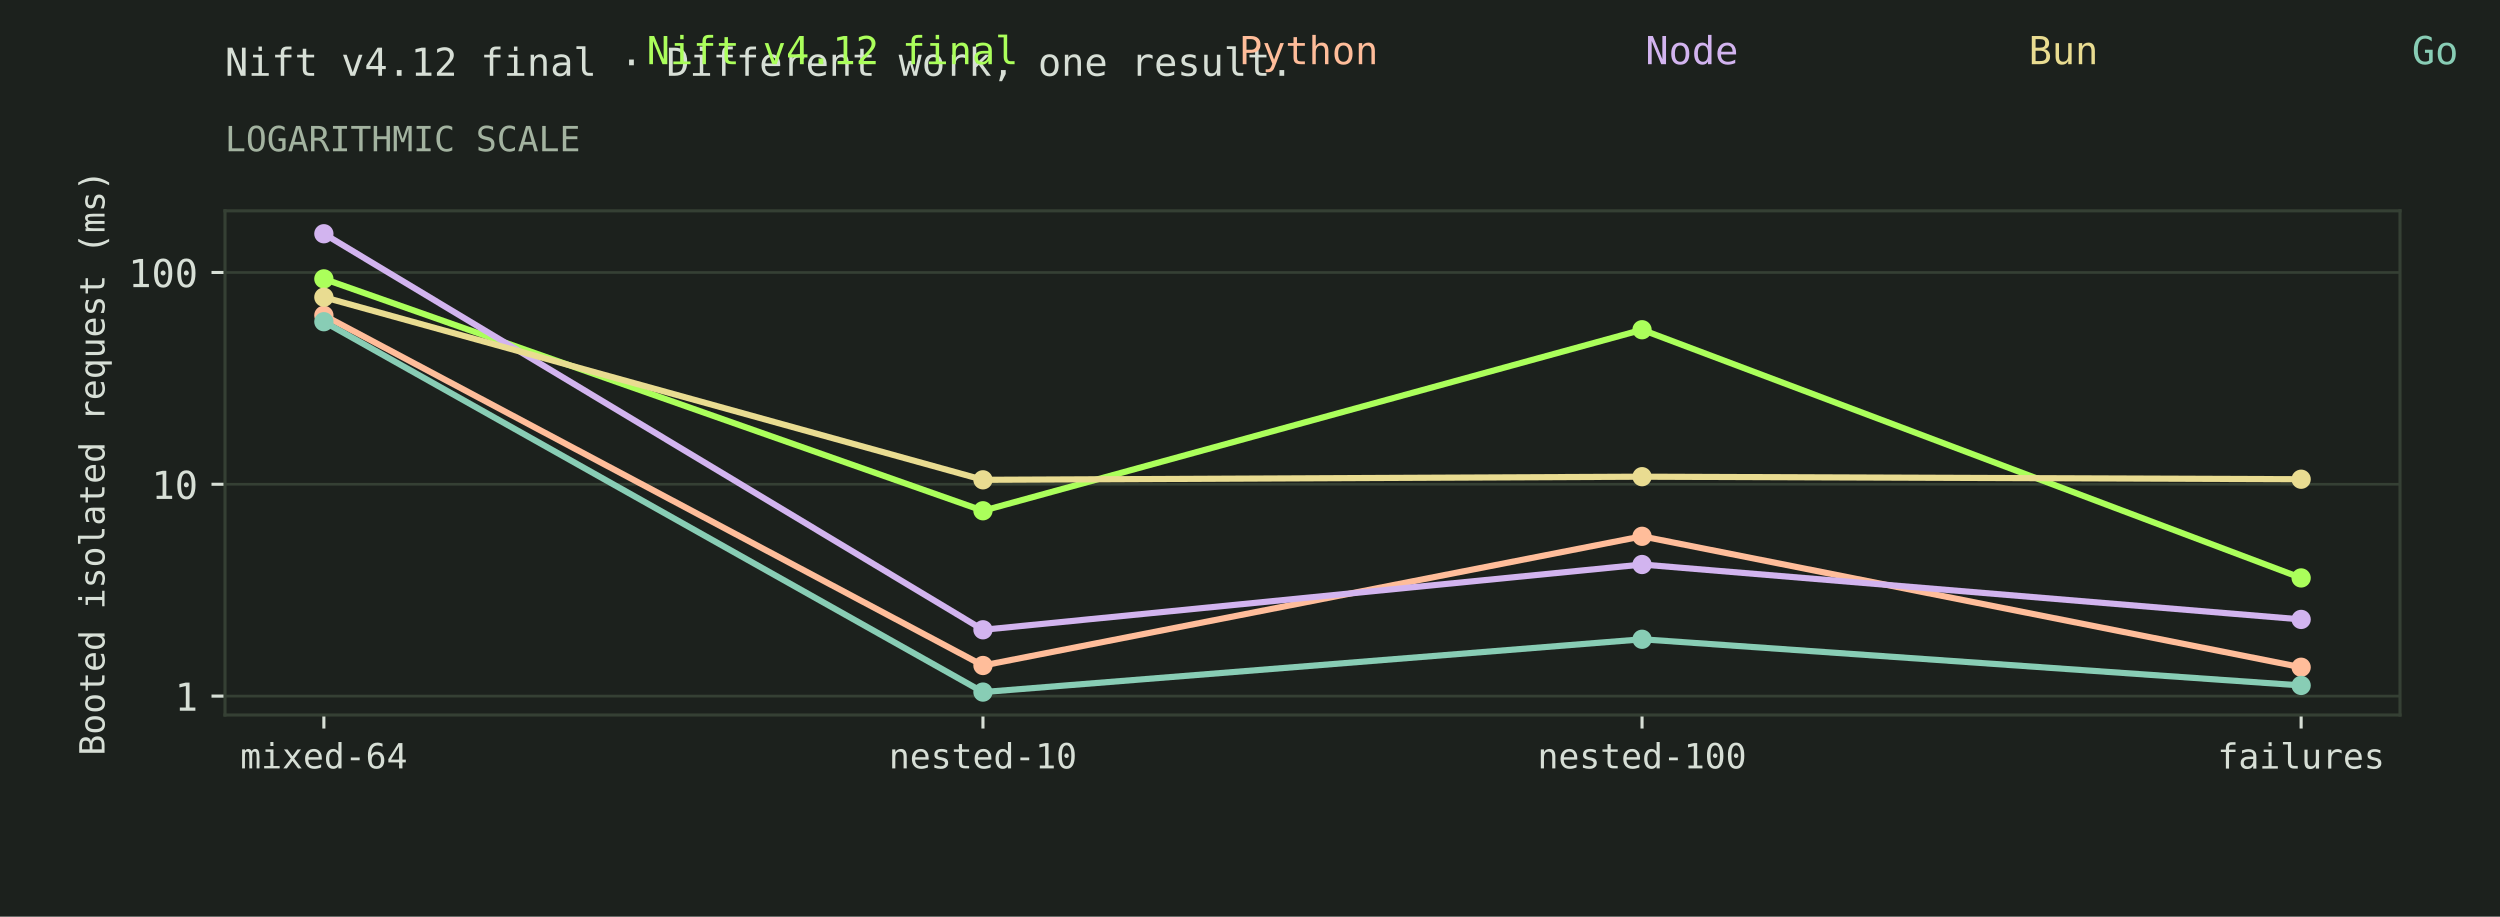
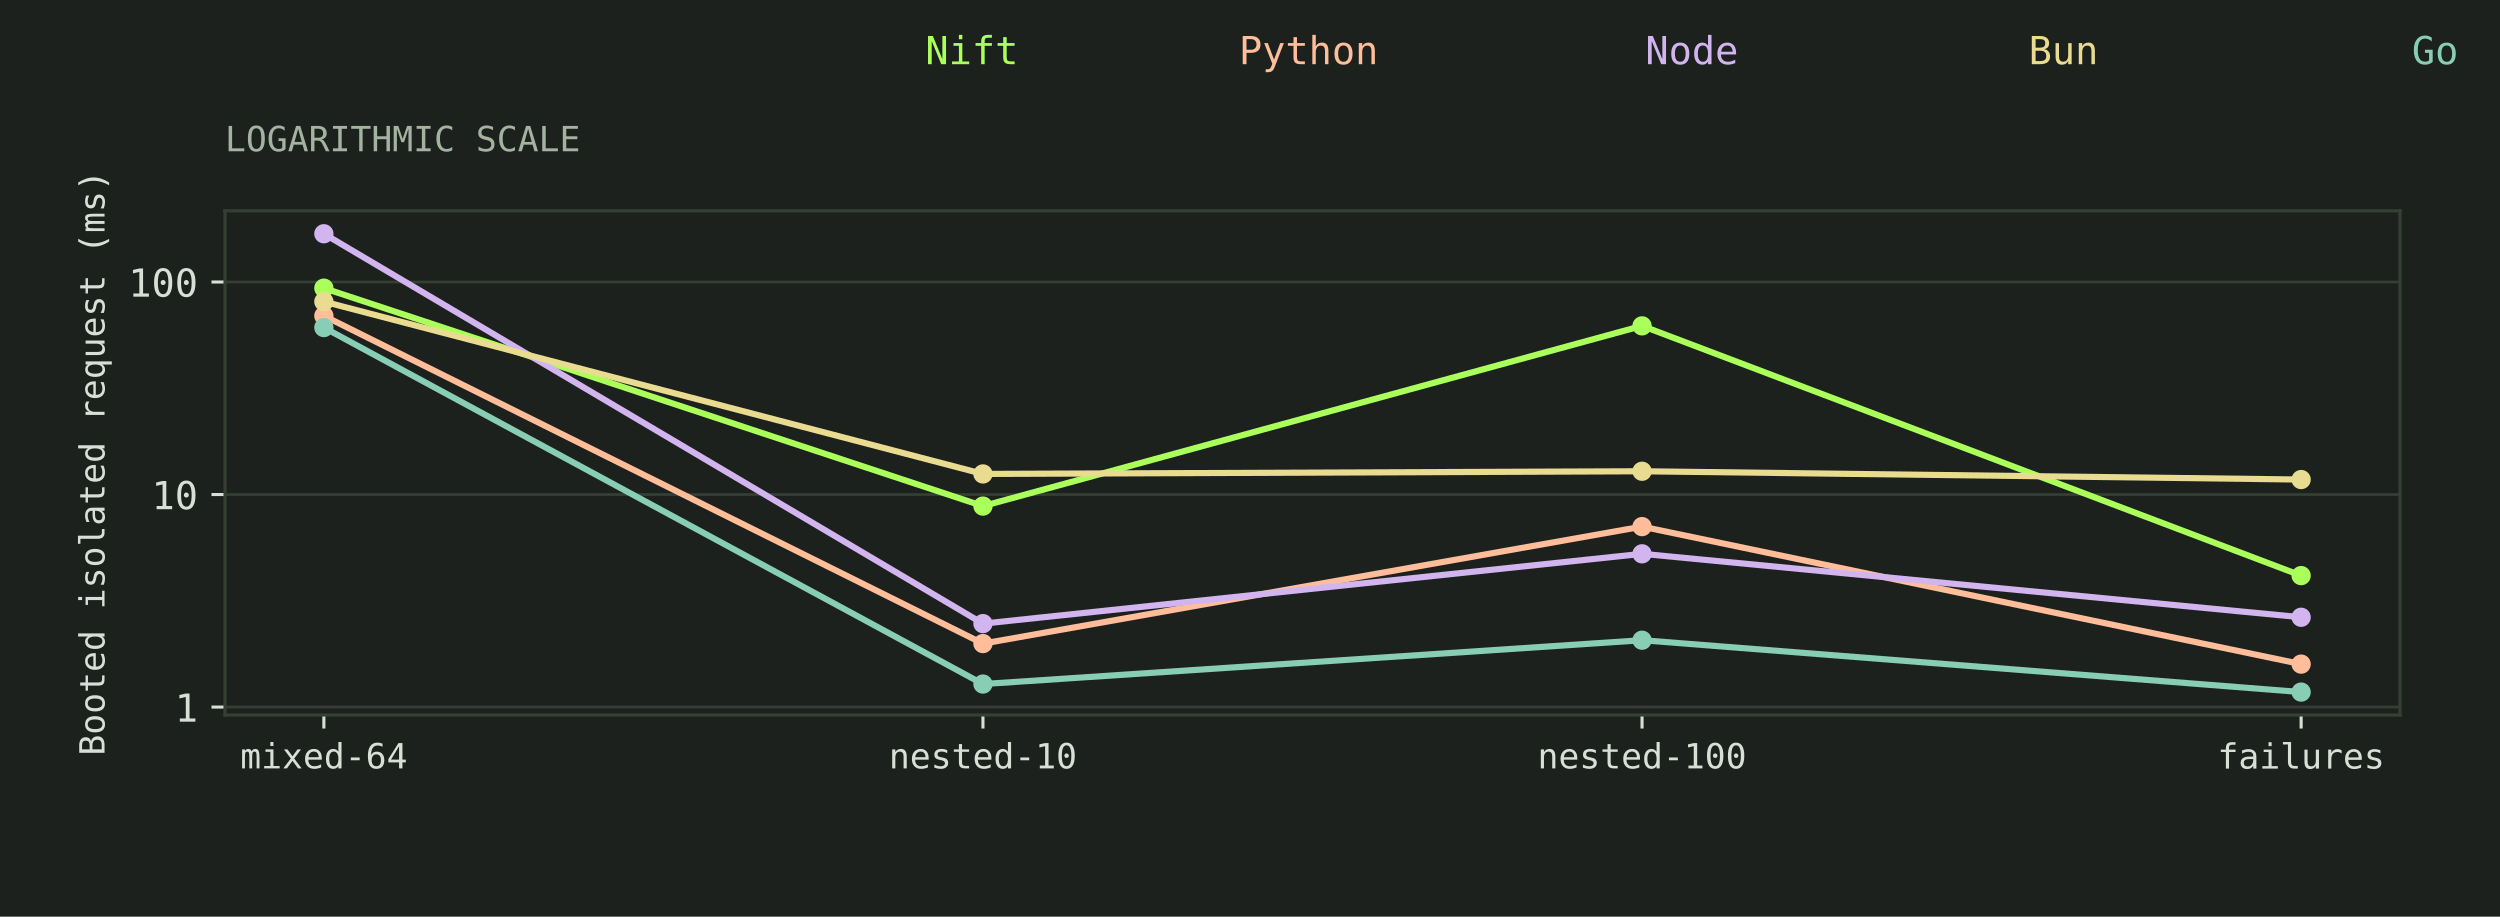
<svg xmlns="http://www.w3.org/2000/svg" xmlns:xlink="http://www.w3.org/1999/xlink" width="648pt" height="237.6pt" viewBox="0 0 648 237.6" version="1.1">
  <defs>
    <style type="text/css">*{stroke-linejoin: round; stroke-linecap: butt}</style>
    <style> .c0{fill: #1c211d} .c1{stroke: #d7dfd6; stroke-width: 0.8} .c2{fill: #d7dfd6; stroke: #d7dfd6; stroke-width: 0.8} .c3{font-size: 9px; font-family: 'DejaVu Sans Mono'; text-anchor: middle; fill: #d7dfd6} .c4{fill: none; stroke: #354034; stroke-width: 0.7; stroke-linecap: square} .c5{font-size: 10px; font-family: 'DejaVu Sans Mono'; text-anchor: end; fill: #d7dfd6} .c6{fill: #abff5b; stroke: #abff5b} .c7{fill: #ffbd9a; stroke: #ffbd9a} .c8{fill: #d2b4ef; stroke: #d2b4ef} .c9{fill: #e9dc91; stroke: #e9dc91} .c10{fill: #88cdb5; stroke: #88cdb5} .c11{fill: none; stroke: #354034; stroke-width: 0.8; stroke-linejoin: miter; stroke-linecap: square}</style>
  </defs>
  <g id="figure_1">
    <g id="patch_1">
      <path d="M 0 237.6  L 648 237.6  L 648 0  L 0 0  z " class="c0" />
    </g>
    <g id="axes_1">
      <g id="patch_2">
        <path d="M 58.32 185.328  L 622.08 185.328  L 622.08 54.648  L 58.32 54.648  z " class="c0" />
      </g>
      <g id="matplotlib.axis_1">
        <g id="xtick_1">
          <g id="line2d_1">
            <defs>
-               <path id="m19d53266ea" d="M 0 0  L 0 3.5  " class="c1" />
+               <path id="meb49c0b95c" d="M 0 0  L 0 3.5  " class="c1" />
            </defs>
            <g>
-               <use xlink:href="#m19d53266ea" x="83.945" y="185.328" class="c2" />
+               <use xlink:href="#meb49c0b95c" x="83.945" y="185.328" class="c2" />
            </g>
          </g>
          <g id="text_1">
            <text class="c3" x="83.945" y="199.167" transform="rotate(-0 83.945 199.167)">mixed-64</text>
          </g>
        </g>
        <g id="xtick_2">
          <g id="line2d_2">
            <g>
-               <use xlink:href="#m19d53266ea" x="254.782" y="185.328" class="c2" />
+               <use xlink:href="#meb49c0b95c" x="254.782" y="185.328" class="c2" />
            </g>
          </g>
          <g id="text_2">
            <text class="c3" x="254.782" y="199.167" transform="rotate(-0 254.782 199.167)">nested-10</text>
          </g>
        </g>
        <g id="xtick_3">
          <g id="line2d_3">
            <g>
-               <use xlink:href="#m19d53266ea" x="425.618" y="185.328" class="c2" />
+               <use xlink:href="#meb49c0b95c" x="425.618" y="185.328" class="c2" />
            </g>
          </g>
          <g id="text_3">
            <text class="c3" x="425.618" y="199.167" transform="rotate(-0 425.618 199.167)">nested-100</text>
          </g>
        </g>
        <g id="xtick_4">
          <g id="line2d_4">
            <g>
-               <use xlink:href="#m19d53266ea" x="596.455" y="185.328" class="c2" />
+               <use xlink:href="#meb49c0b95c" x="596.455" y="185.328" class="c2" />
            </g>
          </g>
          <g id="text_4">
            <text class="c3" x="596.455" y="199.214" transform="rotate(-0 596.455 199.214)">failures</text>
          </g>
        </g>
      </g>
      <g id="matplotlib.axis_2">
        <g id="ytick_1">
          <g id="line2d_5">
-             <path d="M 58.32 180.43  L 622.08 180.43  " clip-path="url(#pc11fc28471)" class="c4" />
+             <path d="M 58.32 183.267  L 622.08 183.267  " clip-path="url(#p8eedefa2bb)" class="c4" />
          </g>
          <g id="line2d_6">
            <defs>
-               <path id="m4b478d1d67" d="M 0 0  L -3.5 0  " class="c1" />
+               <path id="m131011f9a1" d="M 0 0  L -3.5 0  " class="c1" />
            </defs>
            <g>
-               <use xlink:href="#m4b478d1d67" x="58.32" y="180.43" class="c2" />
+               <use xlink:href="#m131011f9a1" x="58.32" y="183.267" class="c2" />
            </g>
          </g>
          <g id="text_5">
-             <text class="c5" x="51.32" y="184.228" transform="rotate(-0 51.32 184.228)">1</text>
+             <text class="c5" x="51.32" y="187.065" transform="rotate(-0 51.32 187.065)">1</text>
          </g>
        </g>
        <g id="ytick_2">
          <g id="line2d_7">
-             <path d="M 58.32 125.526  L 622.08 125.526  " clip-path="url(#pc11fc28471)" class="c4" />
+             <path d="M 58.32 128.179  L 622.08 128.179  " clip-path="url(#p8eedefa2bb)" class="c4" />
          </g>
          <g id="line2d_8">
            <g>
-               <use xlink:href="#m4b478d1d67" x="58.32" y="125.526" class="c2" />
+               <use xlink:href="#m131011f9a1" x="58.32" y="128.179" class="c2" />
            </g>
          </g>
          <g id="text_6">
-             <text class="c5" x="51.32" y="129.324" transform="rotate(-0 51.32 129.324)">10</text>
+             <text class="c5" x="51.32" y="131.978" transform="rotate(-0 51.32 131.978)">10</text>
          </g>
        </g>
        <g id="ytick_3">
          <g id="line2d_9">
-             <path d="M 58.32 70.622  L 622.08 70.622  " clip-path="url(#pc11fc28471)" class="c4" />
+             <path d="M 58.32 73.092  L 622.08 73.092  " clip-path="url(#p8eedefa2bb)" class="c4" />
          </g>
          <g id="line2d_10">
            <g>
-               <use xlink:href="#m4b478d1d67" x="58.32" y="70.622" class="c2" />
+               <use xlink:href="#m131011f9a1" x="58.32" y="73.092" class="c2" />
            </g>
          </g>
          <g id="text_7">
-             <text class="c5" x="51.32" y="74.42" transform="rotate(-0 51.32 74.42)">100</text>
+             <text class="c5" x="51.32" y="76.891" transform="rotate(-0 51.32 76.891)">100</text>
          </g>
        </g>
        <g id="text_8">
          <text class="c3" x="27.097" y="119.988" transform="rotate(-90 27.097 119.988)">Booted isolated request (ms)</text>
        </g>
      </g>
      <g id="line2d_11">
-         <path d="M 83.945 72.281  L 254.782 132.391  L 425.618 85.468  L 596.455 149.8  " clip-path="url(#pc11fc28471)" style="fill: none; stroke: #abff5b; stroke-width: 1.6; stroke-linecap: square" />
-         <defs>
-           <path id="m16f6406117" d="M 0 2  C 0.53 2 1.039 1.789 1.414 1.414  C 1.789 1.039 2 0.53 2 0  C 2 -0.53 1.789 -1.039 1.414 -1.414  C 1.039 -1.789 0.53 -2 0 -2  C -0.53 -2 -1.039 -1.789 -1.414 -1.414  C -1.789 -1.039 -2 -0.53 -2 0  C -2 0.53 -1.789 1.039 -1.414 1.414  C -1.039 1.789 -0.53 2 0 2  z " style="stroke: #abff5b" />
-         </defs>
-         <g clip-path="url(#pc11fc28471)">
-           <use xlink:href="#m16f6406117" x="83.945" y="72.281" class="c6" />
-           <use xlink:href="#m16f6406117" x="254.782" y="132.391" class="c6" />
-           <use xlink:href="#m16f6406117" x="425.618" y="85.468" class="c6" />
-           <use xlink:href="#m16f6406117" x="596.455" y="149.8" class="c6" />
+         <path d="M 83.945 74.687  L 254.782 131.181  L 425.618 84.465  L 596.455 149.197  " clip-path="url(#p8eedefa2bb)" style="fill: none; stroke: #abff5b; stroke-width: 1.6; stroke-linecap: square" />
+         <defs>
+           <path id="m61e878b024" d="M 0 2  C 0.53 2 1.039 1.789 1.414 1.414  C 1.789 1.039 2 0.53 2 0  C 2 -0.53 1.789 -1.039 1.414 -1.414  C 1.039 -1.789 0.53 -2 0 -2  C -0.53 -2 -1.039 -1.789 -1.414 -1.414  C -1.789 -1.039 -2 -0.53 -2 0  C -2 0.53 -1.789 1.039 -1.414 1.414  C -1.039 1.789 -0.53 2 0 2  z " style="stroke: #abff5b" />
+         </defs>
+         <g clip-path="url(#p8eedefa2bb)">
+           <use xlink:href="#m61e878b024" x="83.945" y="74.687" class="c6" />
+           <use xlink:href="#m61e878b024" x="254.782" y="131.181" class="c6" />
+           <use xlink:href="#m61e878b024" x="425.618" y="84.465" class="c6" />
+           <use xlink:href="#m61e878b024" x="596.455" y="149.197" class="c6" />
        </g>
      </g>
      <g id="line2d_12">
-         <path d="M 83.945 81.74  L 254.782 172.497  L 425.618 139.013  L 596.455 172.949  " clip-path="url(#pc11fc28471)" style="fill: none; stroke: #ffbd9a; stroke-width: 1.6; stroke-linecap: square" />
-         <defs>
-           <path id="m41bd227d6d" d="M 0 2  C 0.53 2 1.039 1.789 1.414 1.414  C 1.789 1.039 2 0.53 2 0  C 2 -0.53 1.789 -1.039 1.414 -1.414  C 1.039 -1.789 0.53 -2 0 -2  C -0.53 -2 -1.039 -1.789 -1.414 -1.414  C -1.789 -1.039 -2 -0.53 -2 0  C -2 0.53 -1.789 1.039 -1.414 1.414  C -1.039 1.789 -0.53 2 0 2  z " style="stroke: #ffbd9a" />
-         </defs>
-         <g clip-path="url(#pc11fc28471)">
-           <use xlink:href="#m41bd227d6d" x="83.945" y="81.74" class="c7" />
-           <use xlink:href="#m41bd227d6d" x="254.782" y="172.497" class="c7" />
-           <use xlink:href="#m41bd227d6d" x="425.618" y="139.013" class="c7" />
-           <use xlink:href="#m41bd227d6d" x="596.455" y="172.949" class="c7" />
+         <path d="M 83.945 81.862  L 254.782 166.816  L 425.618 136.495  L 596.455 172.142  " clip-path="url(#p8eedefa2bb)" style="fill: none; stroke: #ffbd9a; stroke-width: 1.6; stroke-linecap: square" />
+         <defs>
+           <path id="m7f0fc4f7d1" d="M 0 2  C 0.53 2 1.039 1.789 1.414 1.414  C 1.789 1.039 2 0.53 2 0  C 2 -0.53 1.789 -1.039 1.414 -1.414  C 1.039 -1.789 0.53 -2 0 -2  C -0.53 -2 -1.039 -1.789 -1.414 -1.414  C -1.789 -1.039 -2 -0.53 -2 0  C -2 0.53 -1.789 1.039 -1.414 1.414  C -1.039 1.789 -0.53 2 0 2  z " style="stroke: #ffbd9a" />
+         </defs>
+         <g clip-path="url(#p8eedefa2bb)">
+           <use xlink:href="#m7f0fc4f7d1" x="83.945" y="81.862" class="c7" />
+           <use xlink:href="#m7f0fc4f7d1" x="254.782" y="166.816" class="c7" />
+           <use xlink:href="#m7f0fc4f7d1" x="425.618" y="136.495" class="c7" />
+           <use xlink:href="#m7f0fc4f7d1" x="596.455" y="172.142" class="c7" />
        </g>
      </g>
      <g id="line2d_13">
-         <path d="M 83.945 60.588  L 254.782 163.241  L 425.618 146.321  L 596.455 160.554  " clip-path="url(#pc11fc28471)" style="fill: none; stroke: #d2b4ef; stroke-width: 1.6; stroke-linecap: square" />
-         <defs>
-           <path id="mb7b8af0bd3" d="M 0 2  C 0.53 2 1.039 1.789 1.414 1.414  C 1.789 1.039 2 0.53 2 0  C 2 -0.53 1.789 -1.039 1.414 -1.414  C 1.039 -1.789 0.53 -2 0 -2  C -0.53 -2 -1.039 -1.789 -1.414 -1.414  C -1.789 -1.039 -2 -0.53 -2 0  C -2 0.53 -1.789 1.039 -1.414 1.414  C -1.039 1.789 -0.53 2 0 2  z " style="stroke: #d2b4ef" />
-         </defs>
-         <g clip-path="url(#pc11fc28471)">
-           <use xlink:href="#mb7b8af0bd3" x="83.945" y="60.588" class="c8" />
-           <use xlink:href="#mb7b8af0bd3" x="254.782" y="163.241" class="c8" />
-           <use xlink:href="#mb7b8af0bd3" x="425.618" y="146.321" class="c8" />
-           <use xlink:href="#mb7b8af0bd3" x="596.455" y="160.554" class="c8" />
+         <path d="M 83.945 60.588  L 254.782 161.644  L 425.618 143.549  L 596.455 159.996  " clip-path="url(#p8eedefa2bb)" style="fill: none; stroke: #d2b4ef; stroke-width: 1.6; stroke-linecap: square" />
+         <defs>
+           <path id="m71117cc5d6" d="M 0 2  C 0.53 2 1.039 1.789 1.414 1.414  C 1.789 1.039 2 0.53 2 0  C 2 -0.53 1.789 -1.039 1.414 -1.414  C 1.039 -1.789 0.53 -2 0 -2  C -0.53 -2 -1.039 -1.789 -1.414 -1.414  C -1.789 -1.039 -2 -0.53 -2 0  C -2 0.53 -1.789 1.039 -1.414 1.414  C -1.039 1.789 -0.53 2 0 2  z " style="stroke: #d2b4ef" />
+         </defs>
+         <g clip-path="url(#p8eedefa2bb)">
+           <use xlink:href="#m71117cc5d6" x="83.945" y="60.588" class="c8" />
+           <use xlink:href="#m71117cc5d6" x="254.782" y="161.644" class="c8" />
+           <use xlink:href="#m71117cc5d6" x="425.618" y="143.549" class="c8" />
+           <use xlink:href="#m71117cc5d6" x="596.455" y="159.996" class="c8" />
        </g>
      </g>
      <g id="line2d_14">
-         <path d="M 83.945 77.032  L 254.782 124.369  L 425.618 123.557  L 596.455 124.216  " clip-path="url(#pc11fc28471)" style="fill: none; stroke: #e9dc91; stroke-width: 1.6; stroke-linecap: square" />
-         <defs>
-           <path id="m4e137c43d8" d="M 0 2  C 0.53 2 1.039 1.789 1.414 1.414  C 1.789 1.039 2 0.53 2 0  C 2 -0.53 1.789 -1.039 1.414 -1.414  C 1.039 -1.789 0.53 -2 0 -2  C -0.53 -2 -1.039 -1.789 -1.414 -1.414  C -1.789 -1.039 -2 -0.53 -2 0  C -2 0.53 -1.789 1.039 -1.414 1.414  C -1.039 1.789 -0.53 2 0 2  z " style="stroke: #e9dc91" />
-         </defs>
-         <g clip-path="url(#pc11fc28471)">
-           <use xlink:href="#m4e137c43d8" x="83.945" y="77.032" class="c9" />
-           <use xlink:href="#m4e137c43d8" x="254.782" y="124.369" class="c9" />
-           <use xlink:href="#m4e137c43d8" x="425.618" y="123.557" class="c9" />
-           <use xlink:href="#m4e137c43d8" x="596.455" y="124.216" class="c9" />
+         <path d="M 83.945 78.177  L 254.782 122.845  L 425.618 122.15  L 596.455 124.299  " clip-path="url(#p8eedefa2bb)" style="fill: none; stroke: #e9dc91; stroke-width: 1.6; stroke-linecap: square" />
+         <defs>
+           <path id="m2263ea23d6" d="M 0 2  C 0.53 2 1.039 1.789 1.414 1.414  C 1.789 1.039 2 0.53 2 0  C 2 -0.53 1.789 -1.039 1.414 -1.414  C 1.039 -1.789 0.53 -2 0 -2  C -0.53 -2 -1.039 -1.789 -1.414 -1.414  C -1.789 -1.039 -2 -0.53 -2 0  C -2 0.53 -1.789 1.039 -1.414 1.414  C -1.039 1.789 -0.53 2 0 2  z " style="stroke: #e9dc91" />
+         </defs>
+         <g clip-path="url(#p8eedefa2bb)">
+           <use xlink:href="#m2263ea23d6" x="83.945" y="78.177" class="c9" />
+           <use xlink:href="#m2263ea23d6" x="254.782" y="122.845" class="c9" />
+           <use xlink:href="#m2263ea23d6" x="425.618" y="122.15" class="c9" />
+           <use xlink:href="#m2263ea23d6" x="596.455" y="124.299" class="c9" />
        </g>
      </g>
      <g id="line2d_15">
-         <path d="M 83.945 83.389  L 254.782 179.388  L 425.618 165.7  L 596.455 177.668  " clip-path="url(#pc11fc28471)" style="fill: none; stroke: #88cdb5; stroke-width: 1.6; stroke-linecap: square" />
-         <defs>
-           <path id="ma657276924" d="M 0 2  C 0.53 2 1.039 1.789 1.414 1.414  C 1.789 1.039 2 0.53 2 0  C 2 -0.53 1.789 -1.039 1.414 -1.414  C 1.039 -1.789 0.53 -2 0 -2  C -0.53 -2 -1.039 -1.789 -1.414 -1.414  C -1.789 -1.039 -2 -0.53 -2 0  C -2 0.53 -1.789 1.039 -1.414 1.414  C -1.039 1.789 -0.53 2 0 2  z " style="stroke: #88cdb5" />
-         </defs>
-         <g clip-path="url(#pc11fc28471)">
-           <use xlink:href="#ma657276924" x="83.945" y="83.389" class="c10" />
-           <use xlink:href="#ma657276924" x="254.782" y="179.388" class="c10" />
-           <use xlink:href="#ma657276924" x="425.618" y="165.7" class="c10" />
-           <use xlink:href="#ma657276924" x="596.455" y="177.668" class="c10" />
+         <path d="M 83.945 84.904  L 254.782 177.305  L 425.618 165.942  L 596.455 179.388  " clip-path="url(#p8eedefa2bb)" style="fill: none; stroke: #88cdb5; stroke-width: 1.6; stroke-linecap: square" />
+         <defs>
+           <path id="m153a816141" d="M 0 2  C 0.53 2 1.039 1.789 1.414 1.414  C 1.789 1.039 2 0.53 2 0  C 2 -0.53 1.789 -1.039 1.414 -1.414  C 1.039 -1.789 0.53 -2 0 -2  C -0.53 -2 -1.039 -1.789 -1.414 -1.414  C -1.789 -1.039 -2 -0.53 -2 0  C -2 0.53 -1.789 1.039 -1.414 1.414  C -1.039 1.789 -0.53 2 0 2  z " style="stroke: #88cdb5" />
+         </defs>
+         <g clip-path="url(#p8eedefa2bb)">
+           <use xlink:href="#m153a816141" x="83.945" y="84.904" class="c10" />
+           <use xlink:href="#m153a816141" x="254.782" y="177.305" class="c10" />
+           <use xlink:href="#m153a816141" x="425.618" y="165.942" class="c10" />
+           <use xlink:href="#m153a816141" x="596.455" y="179.388" class="c10" />
        </g>
      </g>
      <g id="patch_3">
        <path d="M 58.32 185.328  L 58.32 54.648  " class="c11" />
      </g>
      <g id="patch_4">
        <path d="M 622.08 185.328  L 622.08 54.648  " class="c11" />
      </g>
      <g id="patch_5">
        <path d="M 58.32 185.328  L 622.08 185.328  " class="c11" />
      </g>
      <g id="patch_6">
        <path d="M 58.32 54.648  L 622.08 54.648  " class="c11" />
      </g>
-       <g id="text_9">
-         <text style="font-size: 10px; font-family: 'DejaVu Sans Mono'; text-anchor: start; fill: #d7dfd6" x="58.32" y="19.648" transform="rotate(-0 58.32 19.648)">Nift v4.12 final · Different work, one result.</text>
-       </g>
+     </g>
+     <g id="text_9">
+       <text style="font-size: 10px; font-family: 'DejaVu Sans Mono'; text-anchor: end; fill: #abff5b" x="263.952" y="16.632" transform="rotate(-0 263.952 16.632)">Nift</text>
    </g>
    <g id="text_10">
-       <text style="font-size: 10px; font-family: 'DejaVu Sans Mono'; text-anchor: end; fill: #abff5b" x="263.952" y="16.632" transform="rotate(-0 263.952 16.632)">Nift v4.12 final</text>
+       <text style="font-size: 10px; font-family: 'DejaVu Sans Mono'; text-anchor: end; fill: #ffbd9a" x="357.264" y="16.632" transform="rotate(-0 357.264 16.632)">Python</text>
    </g>
    <g id="text_11">
-       <text style="font-size: 10px; font-family: 'DejaVu Sans Mono'; text-anchor: end; fill: #ffbd9a" x="357.264" y="16.632" transform="rotate(-0 357.264 16.632)">Python</text>
+       <text style="font-size: 10px; font-family: 'DejaVu Sans Mono'; text-anchor: end; fill: #d2b4ef" x="450.576" y="16.632" transform="rotate(-0 450.576 16.632)">Node</text>
    </g>
    <g id="text_12">
-       <text style="font-size: 10px; font-family: 'DejaVu Sans Mono'; text-anchor: end; fill: #d2b4ef" x="450.576" y="16.632" transform="rotate(-0 450.576 16.632)">Node</text>
+       <text style="font-size: 10px; font-family: 'DejaVu Sans Mono'; text-anchor: end; fill: #e9dc91" x="543.888" y="16.632" transform="rotate(-0 543.888 16.632)">Bun</text>
    </g>
    <g id="text_13">
-       <text style="font-size: 10px; font-family: 'DejaVu Sans Mono'; text-anchor: end; fill: #e9dc91" x="543.888" y="16.632" transform="rotate(-0 543.888 16.632)">Bun</text>
+       <text style="font-size: 10px; font-family: 'DejaVu Sans Mono'; text-anchor: end; fill: #88cdb5" x="637.2" y="16.632" transform="rotate(-0 637.2 16.632)">Go</text>
    </g>
    <g id="text_14">
-       <text style="font-size: 10px; font-family: 'DejaVu Sans Mono'; text-anchor: end; fill: #88cdb5" x="637.2" y="16.632" transform="rotate(-0 637.2 16.632)">Go</text>
-     </g>
-     <g id="text_15">
      <text style="font-size: 9px; font-family: 'DejaVu Sans Mono'; text-anchor: start; fill: #a3b3a0" x="58.32" y="39.204" transform="rotate(-0 58.32 39.204)">LOGARITHMIC SCALE</text>
    </g>
  </g>
  <defs>
-     <clipPath id="pc11fc28471">
+     <clipPath id="p8eedefa2bb">
      <rect x="58.32" y="54.648" width="563.76" height="130.68" />
    </clipPath>
  </defs>
</svg>
